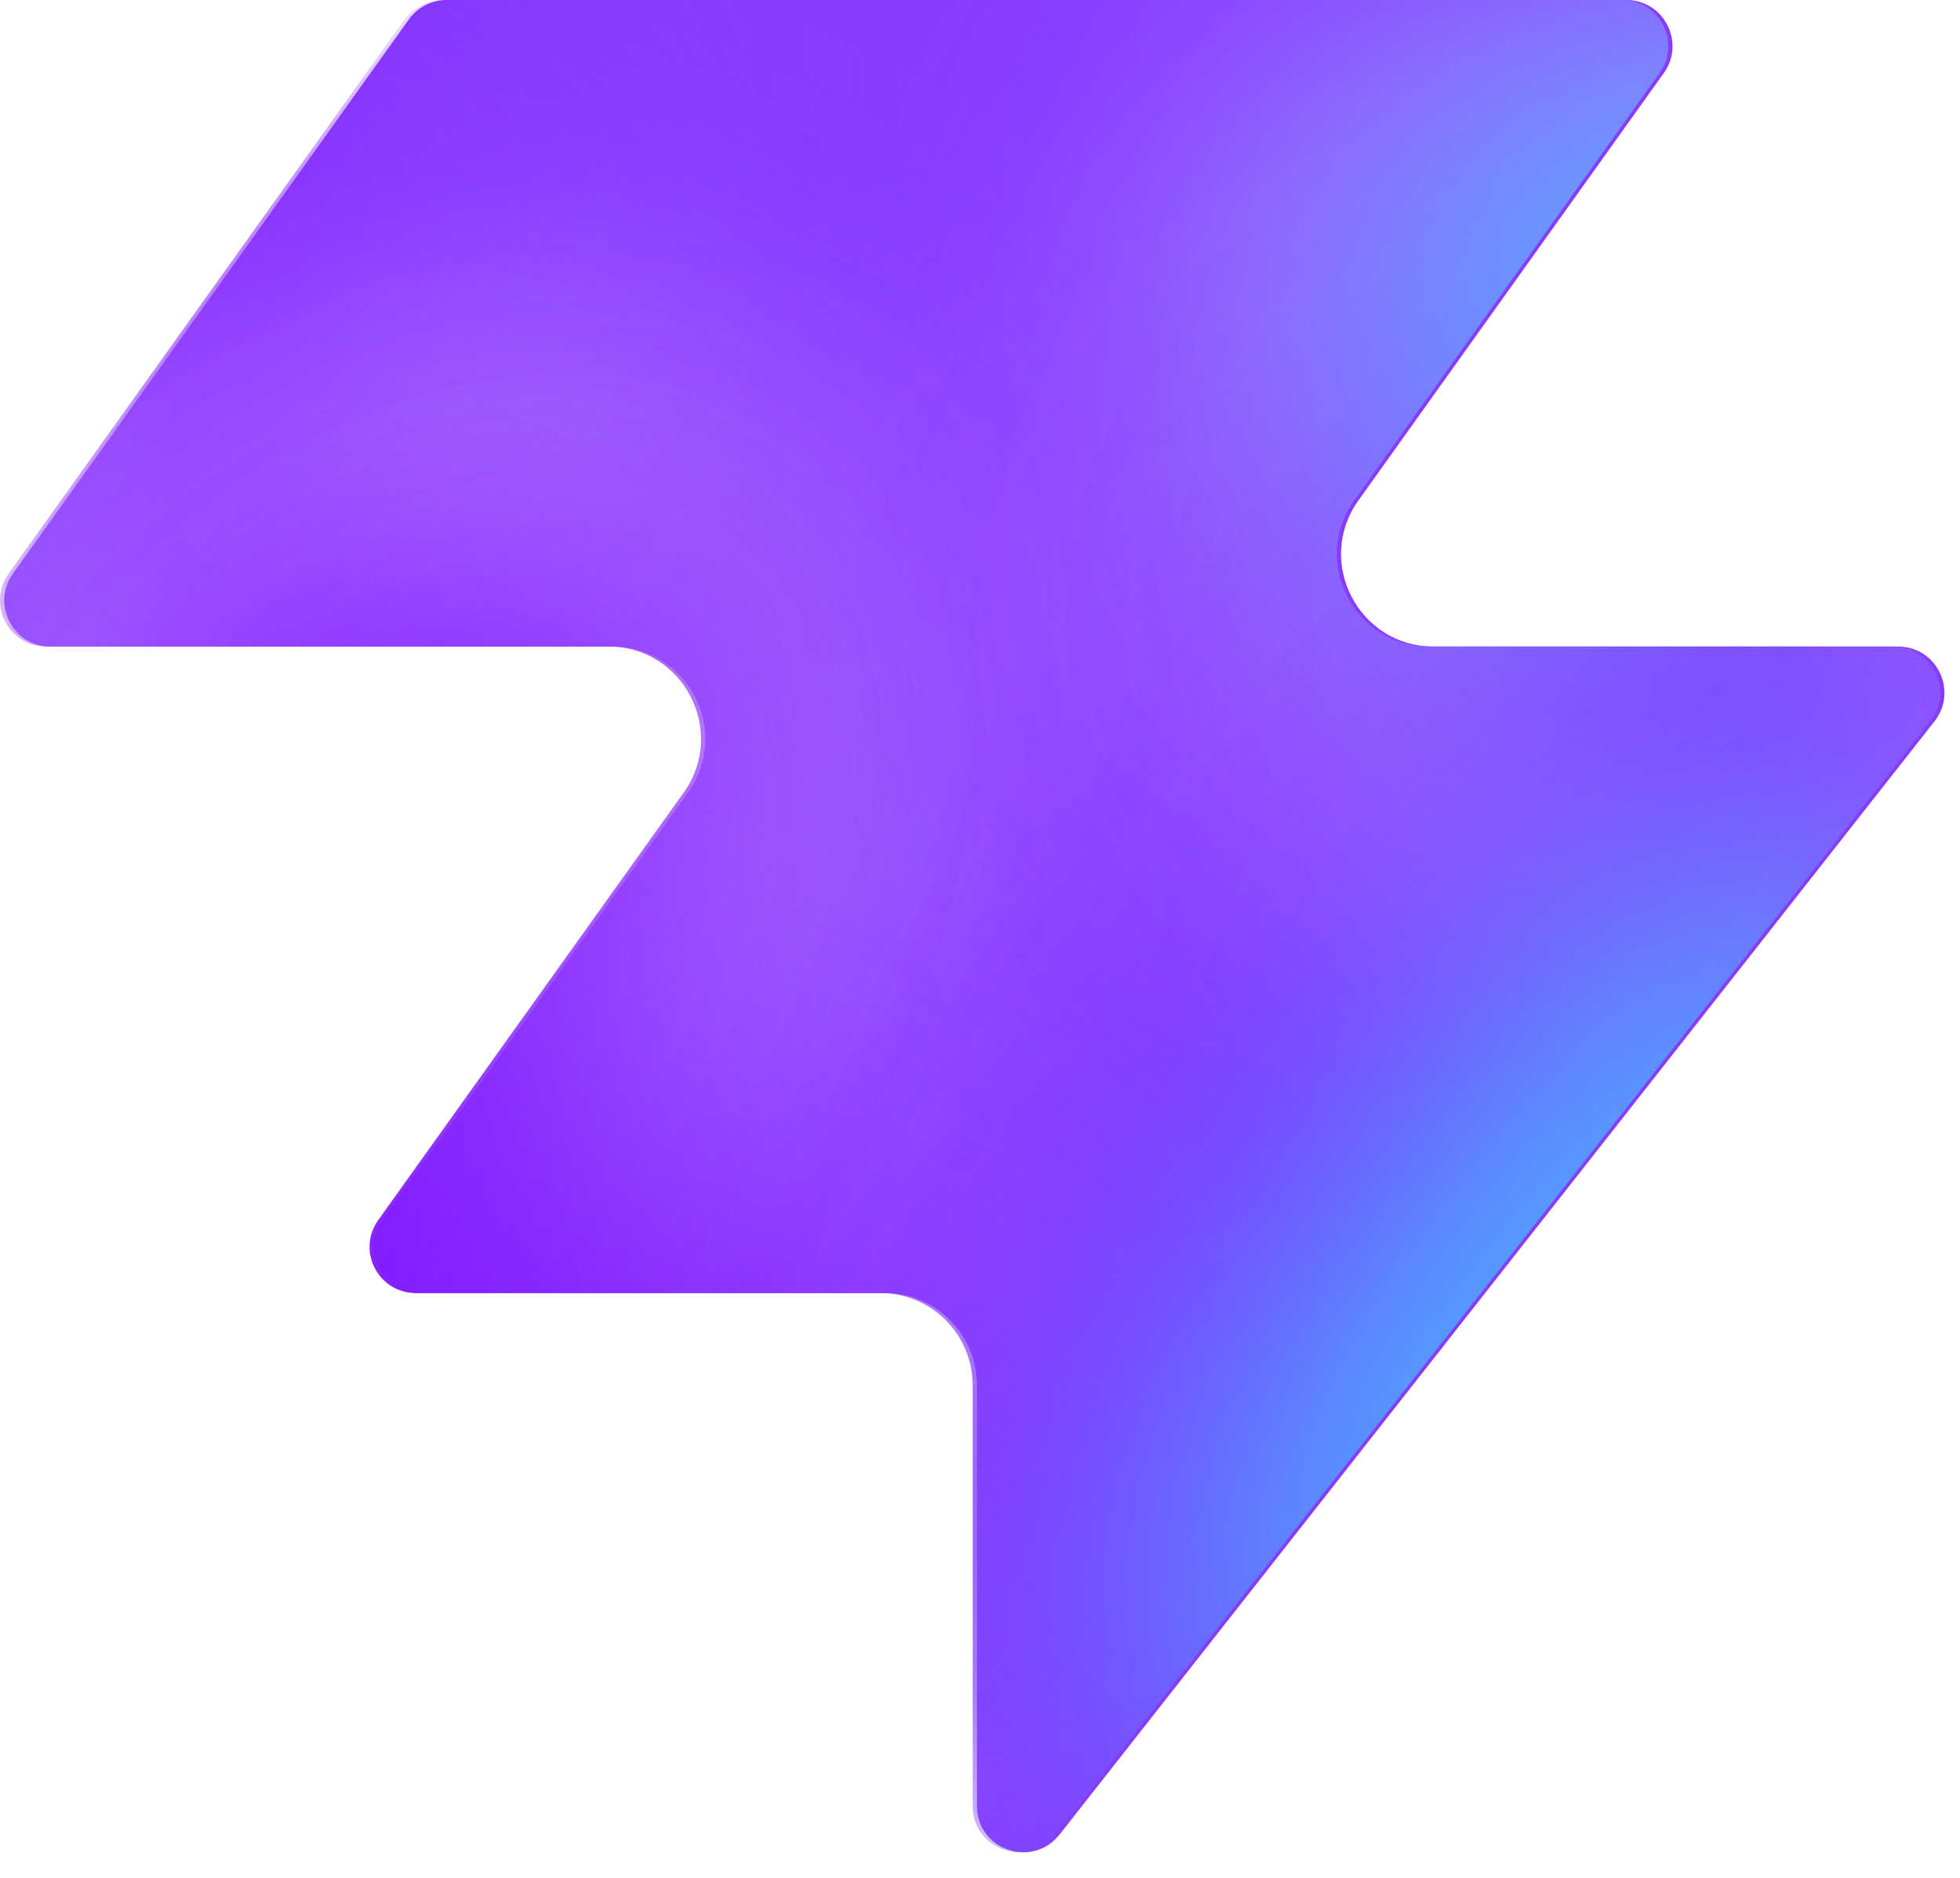
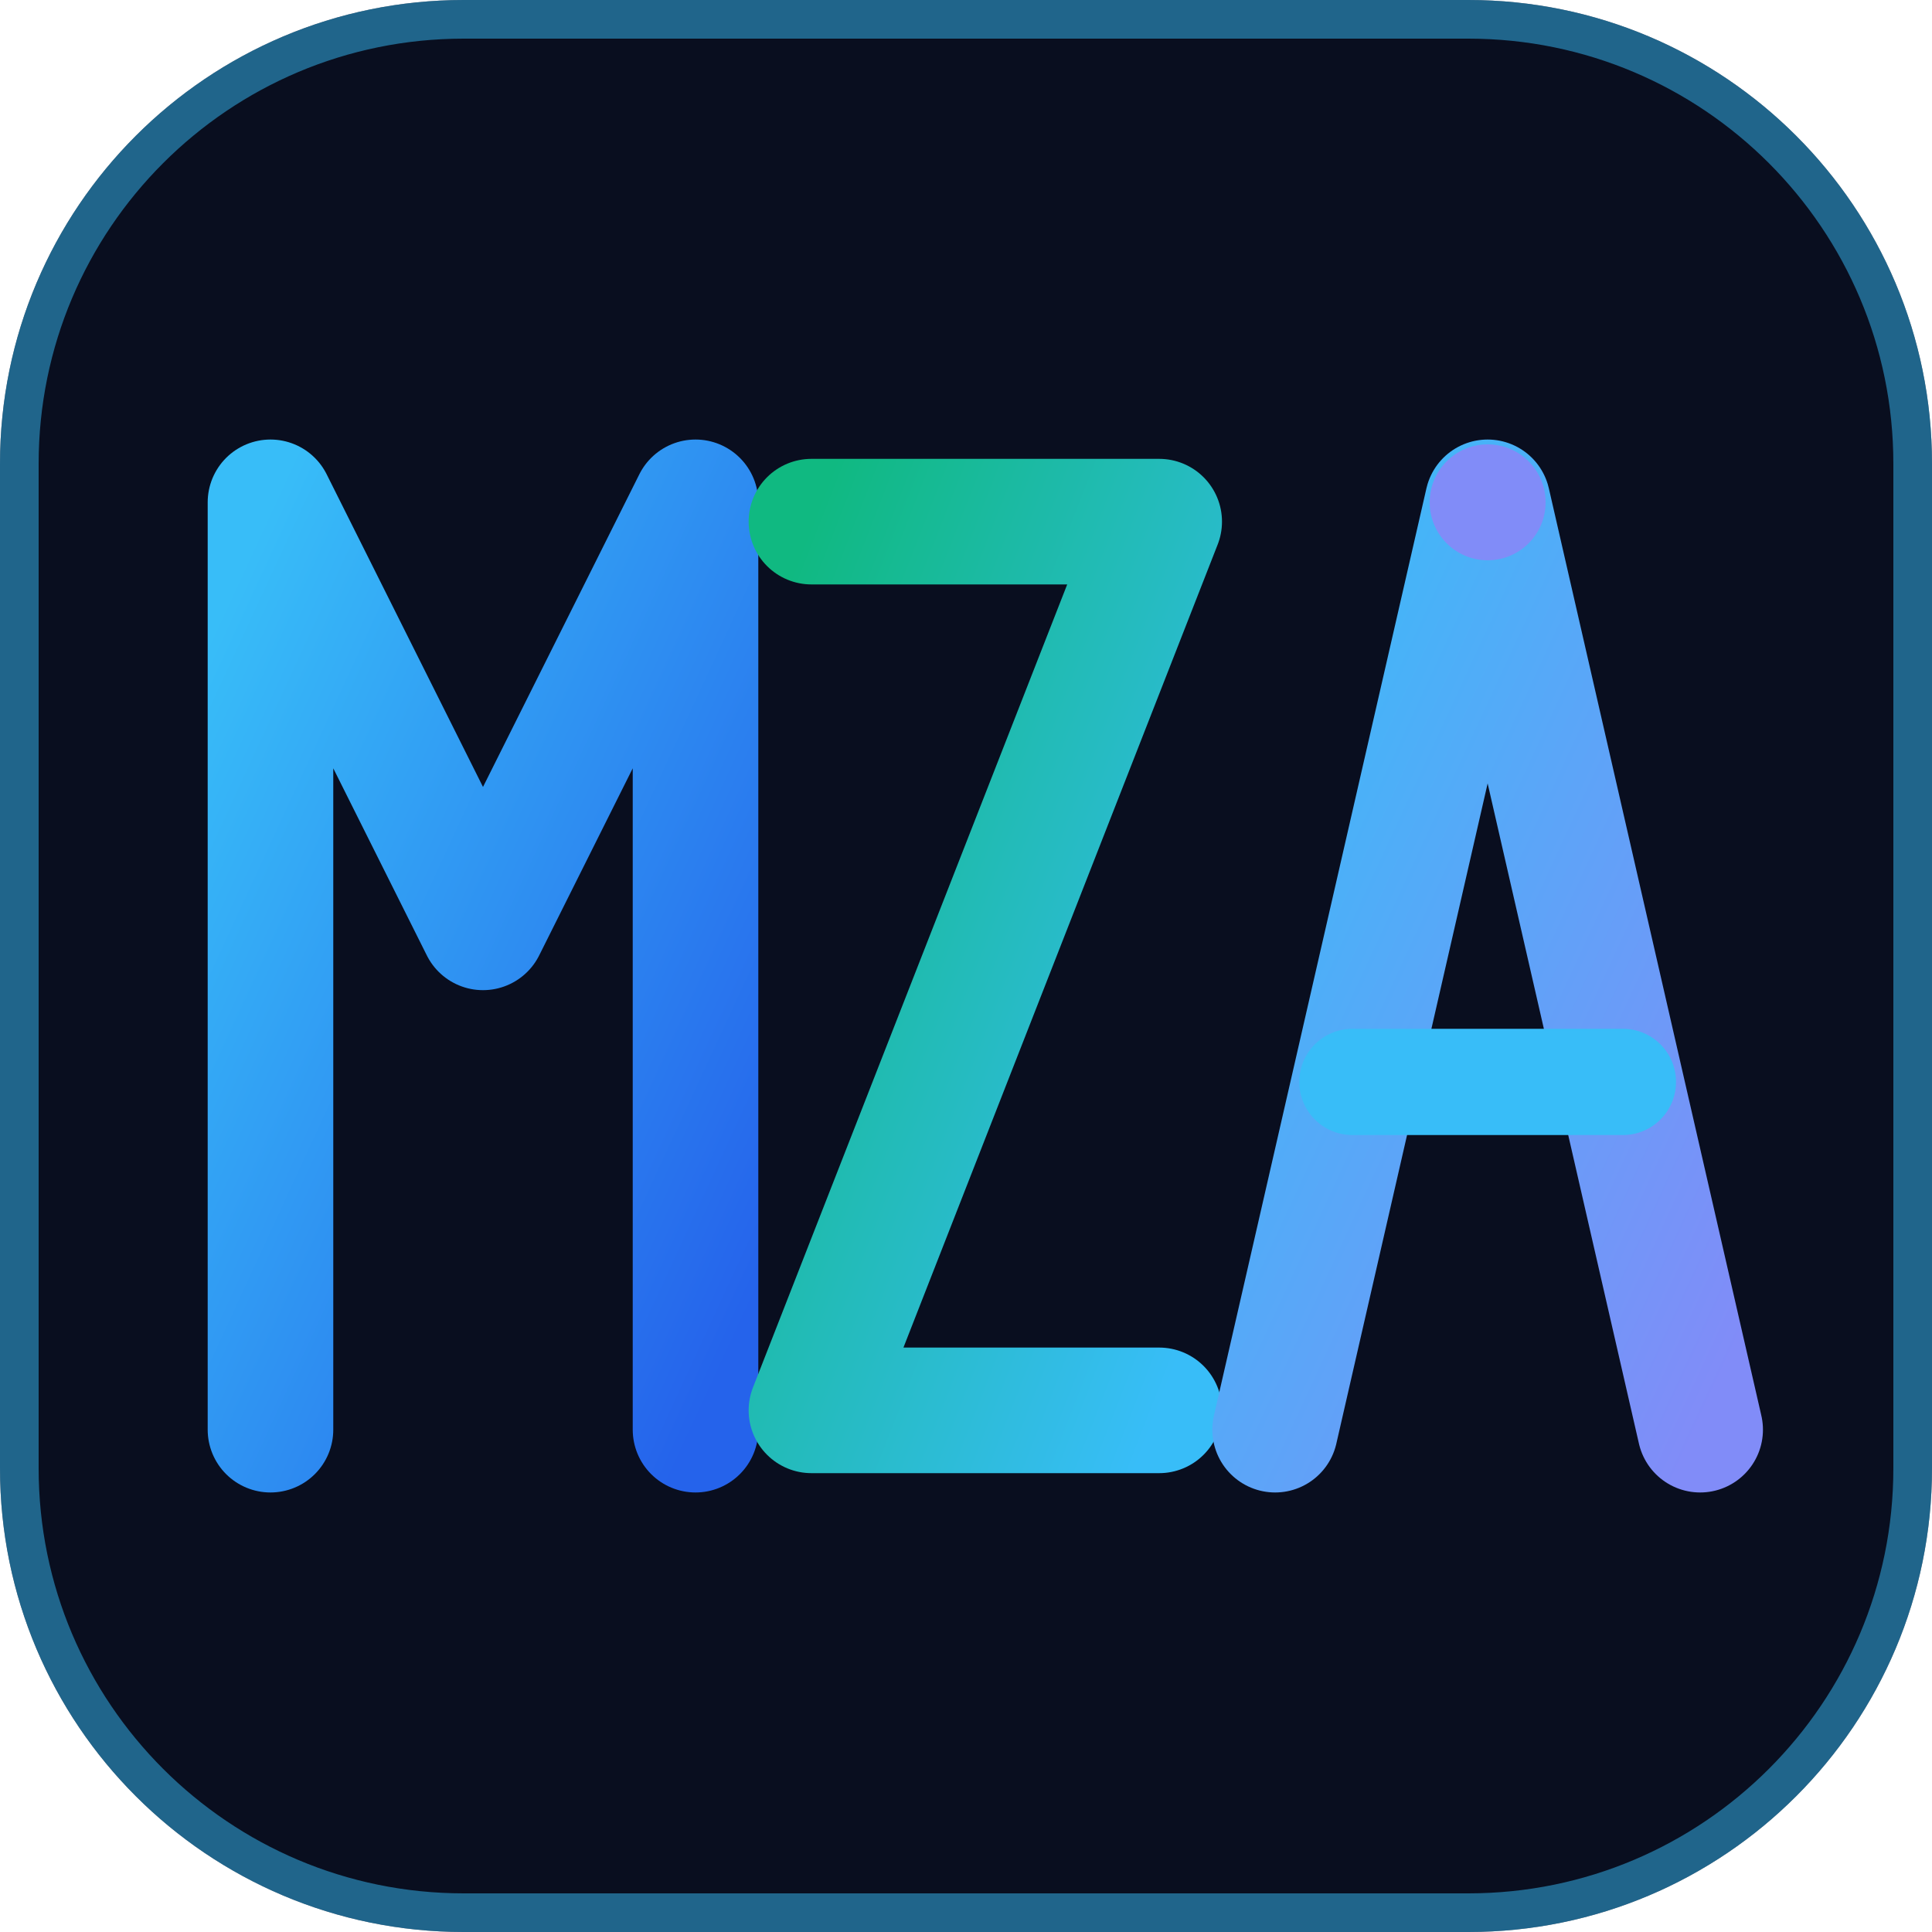
- <svg xmlns="http://www.w3.org/2000/svg" width="48" height="46" fill="none" viewBox="0 0 48 46">
-   <path fill="#863bff" d="M25.946 44.938c-.664.845-2.021.375-2.021-.698V33.937a2.26 2.26 0 0 0-2.262-2.262H10.287c-.92 0-1.456-1.04-.92-1.788l7.48-10.471c1.07-1.497 0-3.578-1.842-3.578H1.237c-.92 0-1.456-1.04-.92-1.788L10.013.474c.214-.297.556-.474.92-.474h28.894c.92 0 1.456 1.04.92 1.788l-7.48 10.471c-1.07 1.498 0 3.579 1.842 3.579h11.377c.943 0 1.473 1.088.89 1.83L25.947 44.94z" style="fill:#863bff;fill:color(display-p3 .525 .23 1);fill-opacity:1" />
-   <mask id="a" width="48" height="46" x="0" y="0" maskUnits="userSpaceOnUse" style="mask-type:alpha">
-     <path fill="#000" d="M25.842 44.938c-.664.844-2.021.375-2.021-.698V33.937a2.26 2.26 0 0 0-2.262-2.262H10.183c-.92 0-1.456-1.04-.92-1.788l7.48-10.471c1.07-1.498 0-3.579-1.842-3.579H1.133c-.92 0-1.456-1.04-.92-1.787L9.91.473c.214-.297.556-.474.92-.474h28.894c.92 0 1.456 1.04.92 1.788l-7.48 10.471c-1.07 1.498 0 3.578 1.842 3.578h11.377c.943 0 1.473 1.088.89 1.832L25.843 44.94z" style="fill:#000;fill-opacity:1" />
-   </mask>
-   <g mask="url(#a)">
-     <g filter="url(#b)">
-       <ellipse cx="5.508" cy="14.704" fill="#ede6ff" rx="5.508" ry="14.704" style="fill:#ede6ff;fill:color(display-p3 .927 .903 1);fill-opacity:1" transform="matrix(.00324 1 1 -.00324 -4.47 31.516)" />
-     </g>
-     <g filter="url(#c)">
-       <ellipse cx="10.399" cy="29.851" fill="#ede6ff" rx="10.399" ry="29.851" style="fill:#ede6ff;fill:color(display-p3 .927 .903 1);fill-opacity:1" transform="matrix(.00324 1 1 -.00324 -39.328 7.883)" />
-     </g>
-     <g filter="url(#d)">
-       <ellipse cx="5.508" cy="30.487" fill="#7e14ff" rx="5.508" ry="30.487" style="fill:#7e14ff;fill:color(display-p3 .492 .077 1);fill-opacity:1" transform="rotate(89.814 -25.913 -14.639)scale(1 -1)" />
-     </g>
-     <g filter="url(#e)">
-       <ellipse cx="5.508" cy="30.599" fill="#7e14ff" rx="5.508" ry="30.599" style="fill:#7e14ff;fill:color(display-p3 .492 .077 1);fill-opacity:1" transform="rotate(89.814 -32.644 -3.334)scale(1 -1)" />
-     </g>
-     <g filter="url(#f)">
-       <ellipse cx="5.508" cy="30.599" fill="#7e14ff" rx="5.508" ry="30.599" style="fill:#7e14ff;fill:color(display-p3 .492 .077 1);fill-opacity:1" transform="matrix(.00324 1 1 -.00324 -34.34 30.47)" />
-     </g>
-     <g filter="url(#g)">
-       <ellipse cx="14.072" cy="22.078" fill="#ede6ff" rx="14.072" ry="22.078" style="fill:#ede6ff;fill:color(display-p3 .927 .903 1);fill-opacity:1" transform="rotate(93.35 24.506 48.493)scale(-1 1)" />
-     </g>
-     <g filter="url(#h)">
-       <ellipse cx="3.47" cy="21.501" fill="#7e14ff" rx="3.47" ry="21.501" style="fill:#7e14ff;fill:color(display-p3 .492 .077 1);fill-opacity:1" transform="rotate(89.009 28.708 47.59)scale(-1 1)" />
-     </g>
-     <g filter="url(#i)">
-       <ellipse cx="3.47" cy="21.501" fill="#7e14ff" rx="3.47" ry="21.501" style="fill:#7e14ff;fill:color(display-p3 .492 .077 1);fill-opacity:1" transform="rotate(89.009 28.708 47.59)scale(-1 1)" />
-     </g>
-     <g filter="url(#j)">
-       <ellipse cx=".387" cy="8.972" fill="#7e14ff" rx="4.407" ry="29.108" style="fill:#7e14ff;fill:color(display-p3 .492 .077 1);fill-opacity:1" transform="rotate(39.51 .387 8.972)" />
-     </g>
-     <g filter="url(#k)">
-       <ellipse cx="47.523" cy="-6.092" fill="#7e14ff" rx="4.407" ry="29.108" style="fill:#7e14ff;fill:color(display-p3 .492 .077 1);fill-opacity:1" transform="rotate(37.892 47.523 -6.092)" />
-     </g>
-     <g filter="url(#l)">
-       <ellipse cx="41.412" cy="6.333" fill="#47bfff" rx="5.971" ry="9.665" style="fill:#47bfff;fill:color(display-p3 .28 .748 1);fill-opacity:1" transform="rotate(37.892 41.412 6.333)" />
-     </g>
-     <g filter="url(#m)">
-       <ellipse cx="-1.879" cy="38.332" fill="#7e14ff" rx="4.407" ry="29.108" style="fill:#7e14ff;fill:color(display-p3 .492 .077 1);fill-opacity:1" transform="rotate(37.892 -1.88 38.332)" />
-     </g>
-     <g filter="url(#n)">
-       <ellipse cx="-1.879" cy="38.332" fill="#7e14ff" rx="4.407" ry="29.108" style="fill:#7e14ff;fill:color(display-p3 .492 .077 1);fill-opacity:1" transform="rotate(37.892 -1.88 38.332)" />
-     </g>
-     <g filter="url(#o)">
-       <ellipse cx="35.651" cy="29.907" fill="#7e14ff" rx="4.407" ry="29.108" style="fill:#7e14ff;fill:color(display-p3 .492 .077 1);fill-opacity:1" transform="rotate(37.892 35.651 29.907)" />
-     </g>
-     <g filter="url(#p)">
-       <ellipse cx="38.418" cy="32.4" fill="#47bfff" rx="5.971" ry="15.297" style="fill:#47bfff;fill:color(display-p3 .28 .748 1);fill-opacity:1" transform="rotate(37.892 38.418 32.4)" />
-     </g>
-   </g>
+ <svg xmlns="http://www.w3.org/2000/svg" viewBox="0 0 100 100" fill="none">
+   <rect width="100" height="100" rx="24" fill="#090e1f" />
+   <rect width="98" height="98" x="1" y="1" rx="23" stroke="#38bdf8" stroke-width="2" stroke-opacity="0.5" />
  <defs>
-     <filter id="b" width="60.045" height="41.654" x="-19.77" y="16.149" color-interpolation-filters="sRGB" filterUnits="userSpaceOnUse">
-       <feFlood flood-opacity="0" result="BackgroundImageFix" />
-       <feBlend in="SourceGraphic" in2="BackgroundImageFix" result="shape" />
-       <feGaussianBlur result="effect1_foregroundBlur_2002_17158" stdDeviation="7.659" />
-     </filter>
-     <filter id="c" width="90.34" height="51.437" x="-54.613" y="-7.533" color-interpolation-filters="sRGB" filterUnits="userSpaceOnUse">
-       <feFlood flood-opacity="0" result="BackgroundImageFix" />
-       <feBlend in="SourceGraphic" in2="BackgroundImageFix" result="shape" />
-       <feGaussianBlur result="effect1_foregroundBlur_2002_17158" stdDeviation="7.659" />
-     </filter>
-     <filter id="d" width="79.355" height="29.4" x="-49.64" y="2.03" color-interpolation-filters="sRGB" filterUnits="userSpaceOnUse">
-       <feFlood flood-opacity="0" result="BackgroundImageFix" />
-       <feBlend in="SourceGraphic" in2="BackgroundImageFix" result="shape" />
-       <feGaussianBlur result="effect1_foregroundBlur_2002_17158" stdDeviation="4.596" />
-     </filter>
-     <filter id="e" width="79.579" height="29.4" x="-45.045" y="20.029" color-interpolation-filters="sRGB" filterUnits="userSpaceOnUse">
-       <feFlood flood-opacity="0" result="BackgroundImageFix" />
-       <feBlend in="SourceGraphic" in2="BackgroundImageFix" result="shape" />
-       <feGaussianBlur result="effect1_foregroundBlur_2002_17158" stdDeviation="4.596" />
-     </filter>
-     <filter id="f" width="79.579" height="29.4" x="-43.513" y="21.178" color-interpolation-filters="sRGB" filterUnits="userSpaceOnUse">
-       <feFlood flood-opacity="0" result="BackgroundImageFix" />
-       <feBlend in="SourceGraphic" in2="BackgroundImageFix" result="shape" />
-       <feGaussianBlur result="effect1_foregroundBlur_2002_17158" stdDeviation="4.596" />
-     </filter>
-     <filter id="g" width="74.749" height="58.852" x="15.756" y="-17.901" color-interpolation-filters="sRGB" filterUnits="userSpaceOnUse">
-       <feFlood flood-opacity="0" result="BackgroundImageFix" />
-       <feBlend in="SourceGraphic" in2="BackgroundImageFix" result="shape" />
-       <feGaussianBlur result="effect1_foregroundBlur_2002_17158" stdDeviation="7.659" />
-     </filter>
-     <filter id="h" width="61.377" height="25.362" x="23.548" y="2.284" color-interpolation-filters="sRGB" filterUnits="userSpaceOnUse">
-       <feFlood flood-opacity="0" result="BackgroundImageFix" />
-       <feBlend in="SourceGraphic" in2="BackgroundImageFix" result="shape" />
-       <feGaussianBlur result="effect1_foregroundBlur_2002_17158" stdDeviation="4.596" />
-     </filter>
-     <filter id="i" width="61.377" height="25.362" x="23.548" y="2.284" color-interpolation-filters="sRGB" filterUnits="userSpaceOnUse">
-       <feFlood flood-opacity="0" result="BackgroundImageFix" />
-       <feBlend in="SourceGraphic" in2="BackgroundImageFix" result="shape" />
-       <feGaussianBlur result="effect1_foregroundBlur_2002_17158" stdDeviation="4.596" />
-     </filter>
-     <filter id="j" width="56.045" height="63.649" x="-27.636" y="-22.853" color-interpolation-filters="sRGB" filterUnits="userSpaceOnUse">
-       <feFlood flood-opacity="0" result="BackgroundImageFix" />
-       <feBlend in="SourceGraphic" in2="BackgroundImageFix" result="shape" />
-       <feGaussianBlur result="effect1_foregroundBlur_2002_17158" stdDeviation="4.596" />
-     </filter>
-     <filter id="k" width="54.814" height="64.646" x="20.116" y="-38.415" color-interpolation-filters="sRGB" filterUnits="userSpaceOnUse">
-       <feFlood flood-opacity="0" result="BackgroundImageFix" />
-       <feBlend in="SourceGraphic" in2="BackgroundImageFix" result="shape" />
-       <feGaussianBlur result="effect1_foregroundBlur_2002_17158" stdDeviation="4.596" />
-     </filter>
-     <filter id="l" width="33.541" height="35.313" x="24.641" y="-11.323" color-interpolation-filters="sRGB" filterUnits="userSpaceOnUse">
-       <feFlood flood-opacity="0" result="BackgroundImageFix" />
-       <feBlend in="SourceGraphic" in2="BackgroundImageFix" result="shape" />
-       <feGaussianBlur result="effect1_foregroundBlur_2002_17158" stdDeviation="4.596" />
-     </filter>
-     <filter id="m" width="54.814" height="64.646" x="-29.286" y="6.009" color-interpolation-filters="sRGB" filterUnits="userSpaceOnUse">
-       <feFlood flood-opacity="0" result="BackgroundImageFix" />
-       <feBlend in="SourceGraphic" in2="BackgroundImageFix" result="shape" />
-       <feGaussianBlur result="effect1_foregroundBlur_2002_17158" stdDeviation="4.596" />
-     </filter>
-     <filter id="n" width="54.814" height="64.646" x="-29.286" y="6.009" color-interpolation-filters="sRGB" filterUnits="userSpaceOnUse">
-       <feFlood flood-opacity="0" result="BackgroundImageFix" />
-       <feBlend in="SourceGraphic" in2="BackgroundImageFix" result="shape" />
-       <feGaussianBlur result="effect1_foregroundBlur_2002_17158" stdDeviation="4.596" />
-     </filter>
-     <filter id="o" width="54.814" height="64.646" x="8.244" y="-2.416" color-interpolation-filters="sRGB" filterUnits="userSpaceOnUse">
-       <feFlood flood-opacity="0" result="BackgroundImageFix" />
-       <feBlend in="SourceGraphic" in2="BackgroundImageFix" result="shape" />
-       <feGaussianBlur result="effect1_foregroundBlur_2002_17158" stdDeviation="4.596" />
-     </filter>
-     <filter id="p" width="39.409" height="43.623" x="18.713" y="10.588" color-interpolation-filters="sRGB" filterUnits="userSpaceOnUse">
-       <feFlood flood-opacity="0" result="BackgroundImageFix" />
-       <feBlend in="SourceGraphic" in2="BackgroundImageFix" result="shape" />
-       <feGaussianBlur result="effect1_foregroundBlur_2002_17158" stdDeviation="4.596" />
-     </filter>
+     <linearGradient id="favM" x1="0%" y1="0%" x2="100%" y2="100%">
+       <stop offset="0%" stop-color="#38bdf8" />
+       <stop offset="100%" stop-color="#2563eb" />
+     </linearGradient>
+     <linearGradient id="favZ" x1="0%" y1="0%" x2="100%" y2="100%">
+       <stop offset="0%" stop-color="#10b981" />
+       <stop offset="100%" stop-color="#38bdf8" />
+     </linearGradient>
+     <linearGradient id="favA" x1="0%" y1="0%" x2="100%" y2="100%">
+       <stop offset="0%" stop-color="#38bdf8" />
+       <stop offset="100%" stop-color="#818cf8" />
+     </linearGradient>
  </defs>
+   <path d="M 14 74 L 14 26 L 25 48 L 36 26 L 36 74" stroke="url(#favM)" stroke-width="6.5" stroke-linecap="round" stroke-linejoin="round" />
+   <path d="M 42 27 L 60 27 L 42 73 L 60 73" stroke="url(#favZ)" stroke-width="6.5" stroke-linecap="round" stroke-linejoin="round" />
+   <path d="M 66 74 L 77 26 L 88 74" stroke="url(#favA)" stroke-width="6.5" stroke-linecap="round" stroke-linejoin="round" />
+   <path d="M 70 56 L 84 56" stroke="#38bdf8" stroke-width="5.5" stroke-linecap="round" />
+   <circle cx="77" cy="26" r="3" fill="#818cf8" />
</svg>
